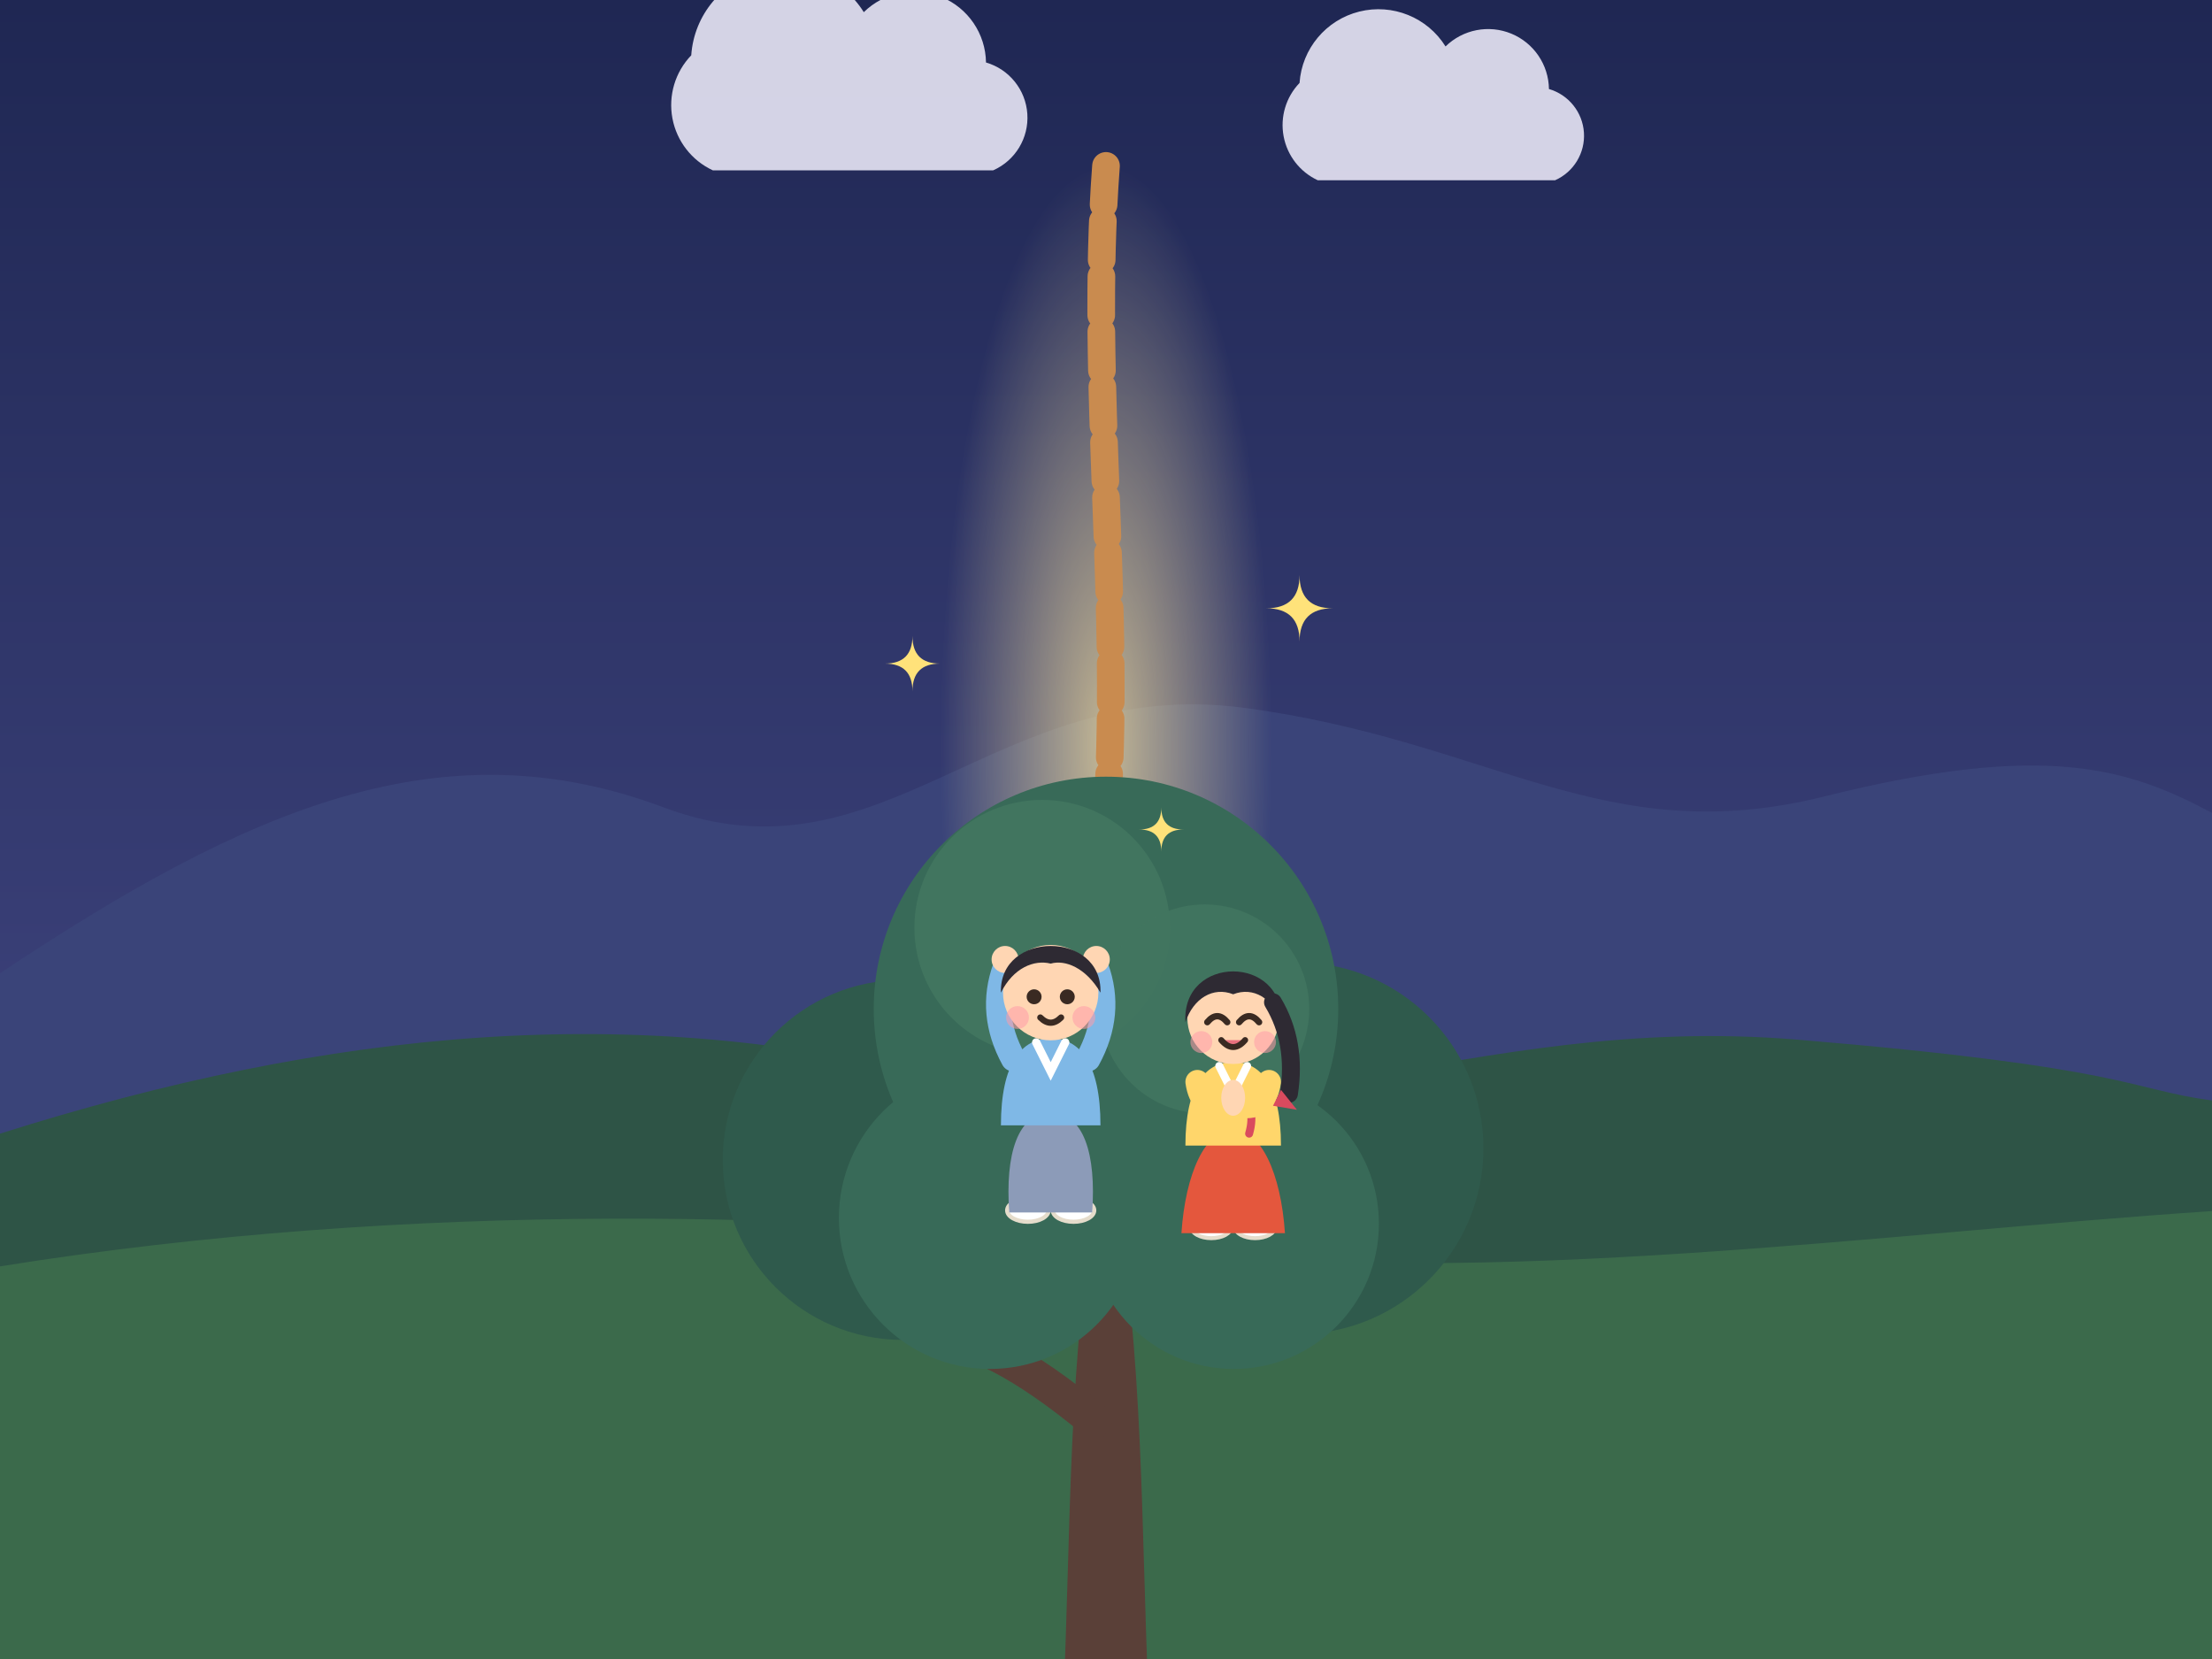
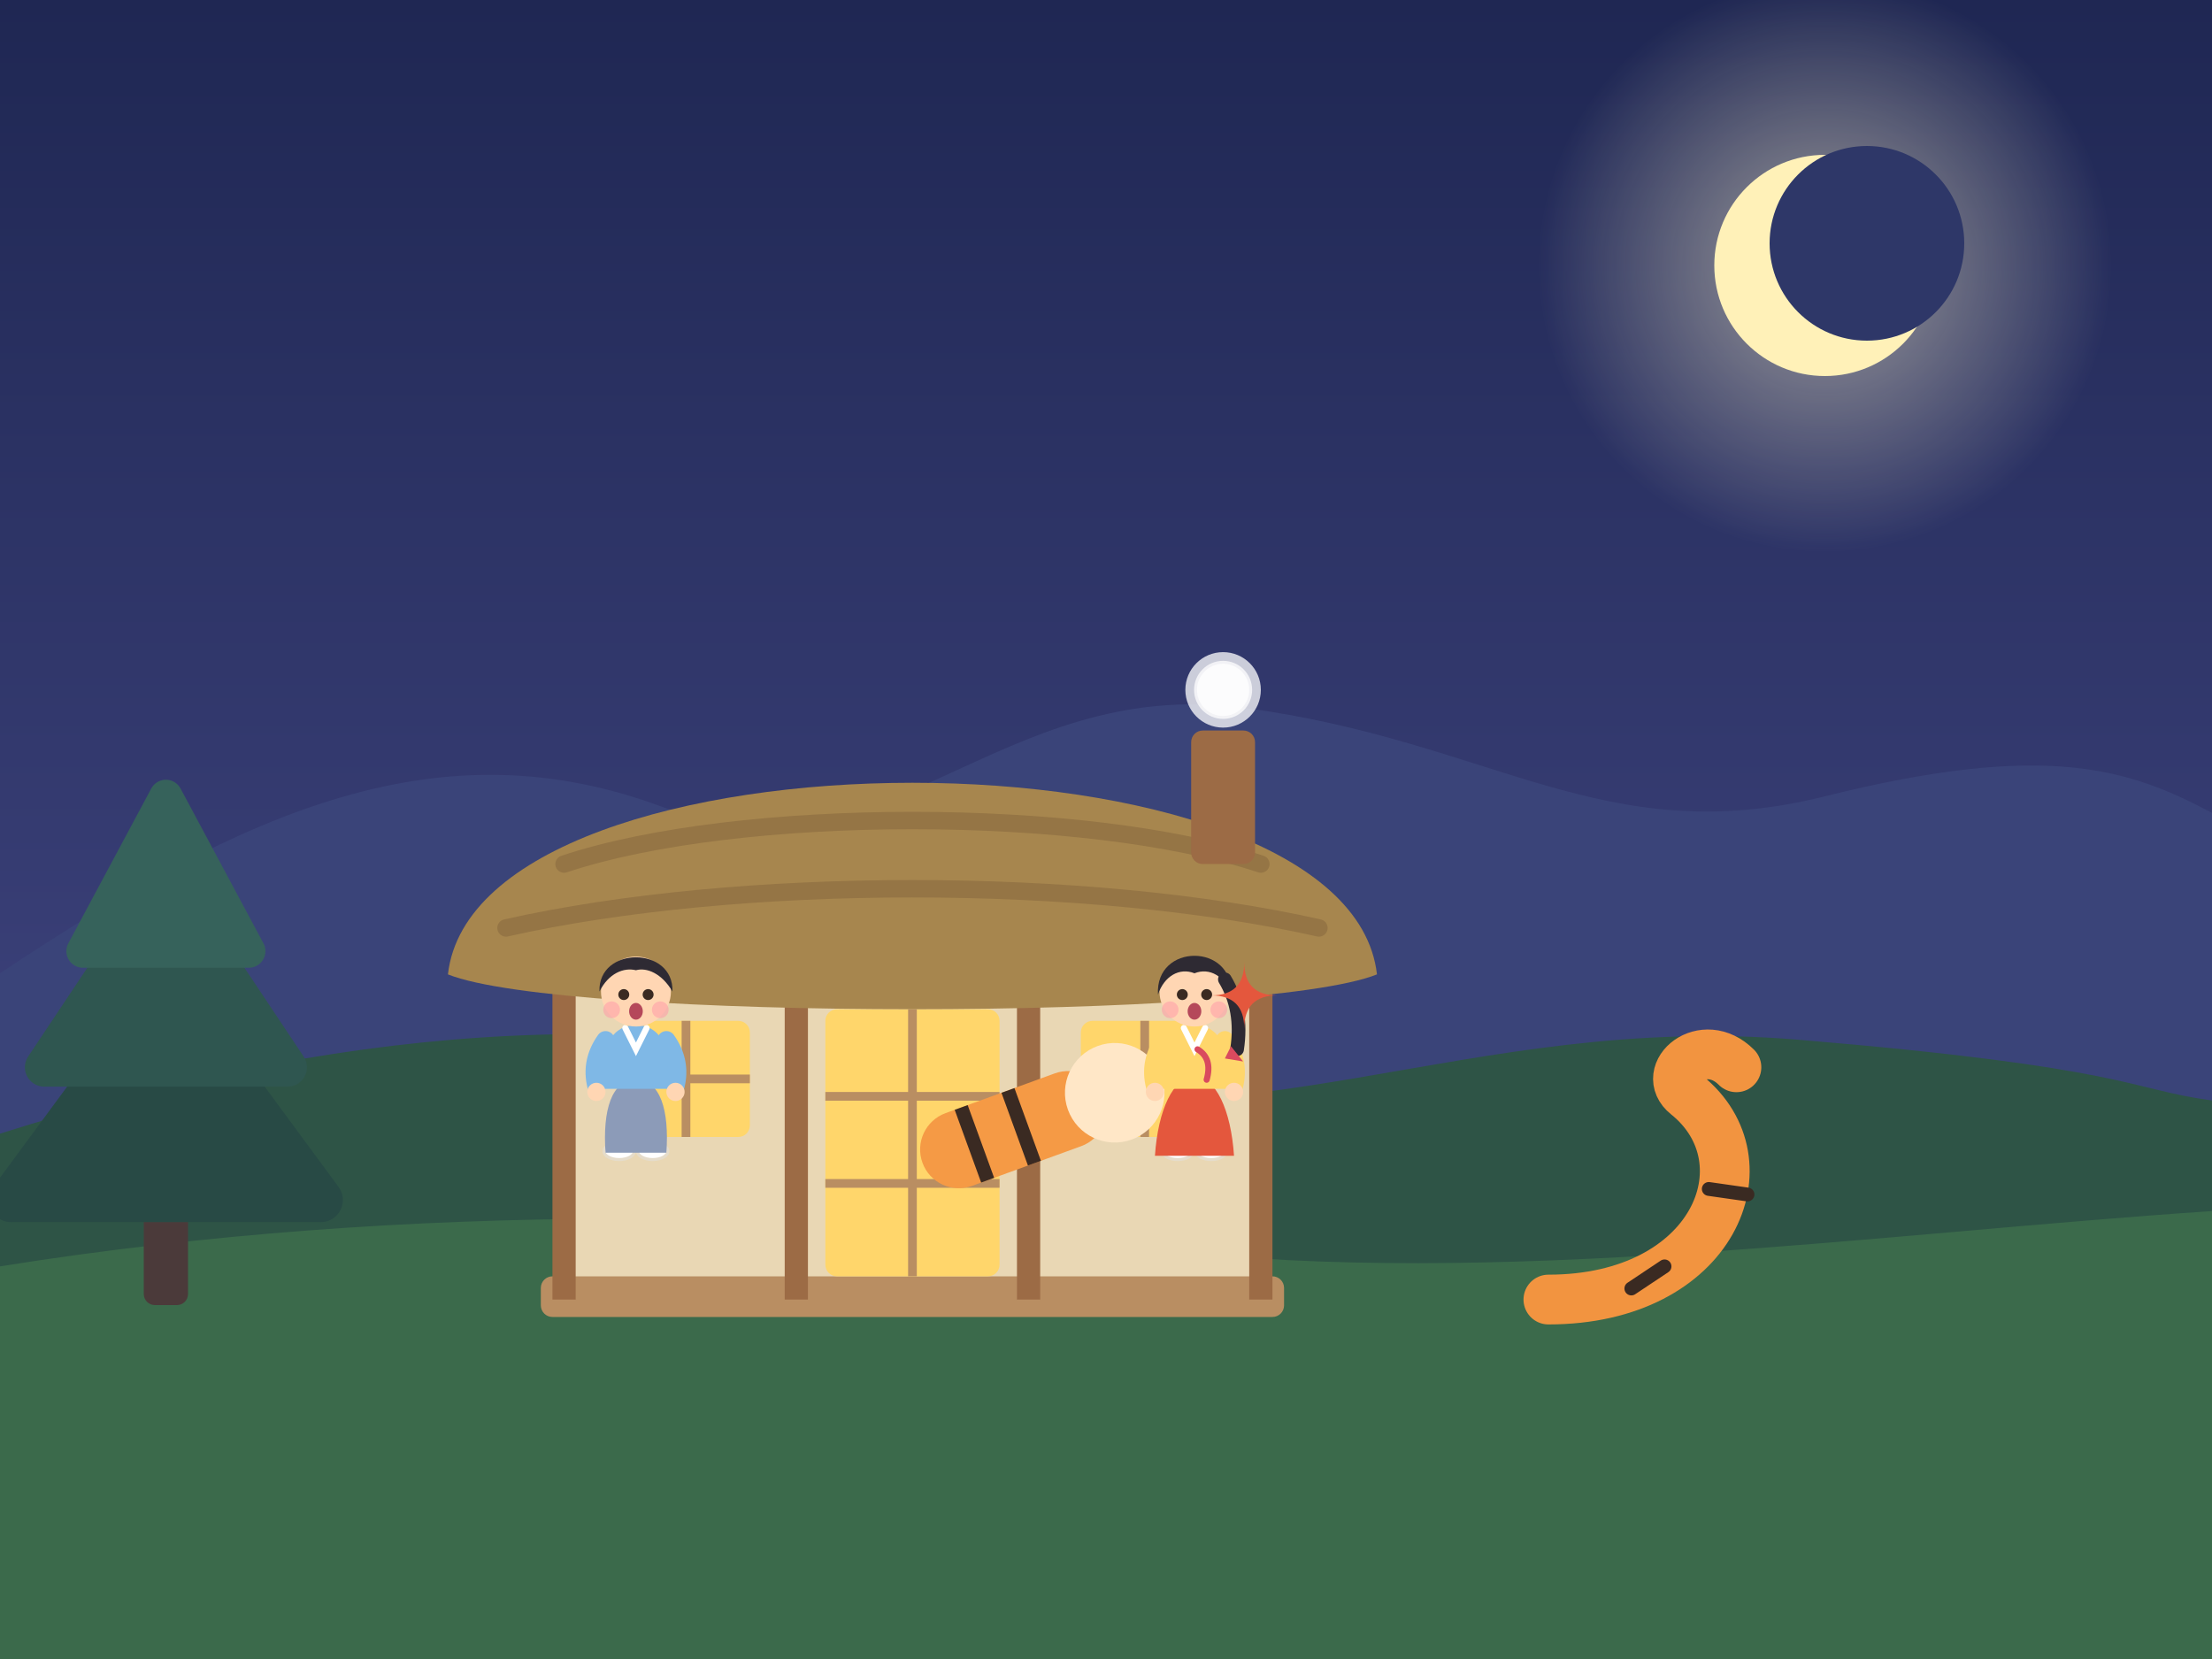
<svg xmlns="http://www.w3.org/2000/svg" viewBox="0 0 800 600">
  <style>
.a{transform-box:fill-box}
.bob{animation:bob 2.6s ease-in-out infinite alternate;transform-box:fill-box}
.bob2{animation:bob 3.2s ease-in-out infinite alternate;animation-delay:-1.1s;transform-box:fill-box}
.breathe{animation:breathe 2.8s ease-in-out infinite alternate;transform-box:fill-box;transform-origin:50% 100%}
.sway{animation:sway 4.5s ease-in-out infinite alternate;transform-box:fill-box;transform-origin:50% 100%}
.drift{animation:drift 11s ease-in-out infinite alternate}
.drift2{animation:drift 14s ease-in-out infinite alternate-reverse}
.wag{animation:wag 1.7s ease-in-out infinite alternate;transform-box:fill-box;transform-origin:0% 100%}
.paw{animation:paw 1.3s ease-in-out infinite alternate;transform-box:fill-box;transform-origin:100% 100%}
.twinkle{animation:twinkle 1.9s ease-in-out infinite alternate;transform-box:fill-box;transform-origin:50% 50%}
.glow{animation:glow 3.2s ease-in-out infinite alternate;transform-box:fill-box;transform-origin:50% 50%}
.float{animation:float 3.4s ease-in-out infinite alternate;transform-box:fill-box}
.rise{animation:rise 3.6s ease-out infinite;transform-box:fill-box}
.smoke{animation:smoke 4.5s ease-out infinite;transform-box:fill-box;transform-origin:50% 100%}
.hop{animation:hop .55s cubic-bezier(.3,0,.5,1) infinite alternate;transform-box:fill-box}
.chop{animation:chop .9s ease-in-out infinite alternate;transform-box:fill-box;transform-origin:85% 90%}
.knock{animation:knock .5s ease-in-out infinite alternate;transform-box:fill-box;transform-origin:100% 100%}
.ear{animation:ear 2.2s ease-in-out infinite alternate;transform-box:fill-box;transform-origin:50% 100%}
.ripple{animation:ripple 2.6s ease-out infinite;transform-box:fill-box;transform-origin:50% 50%}
.dangle{animation:dangle 3s ease-in-out infinite alternate;transform-box:fill-box;transform-origin:50% 0%}
.flutter{animation:flutter 1.6s ease-in-out infinite alternate;transform-box:fill-box}
@keyframes bob{to{transform:translateY(-5px)}}
@keyframes breathe{to{transform:scale(1.015,1.03)}}
@keyframes sway{from{transform:rotate(-1.6deg)}to{transform:rotate(1.6deg)}}
@keyframes drift{from{transform:translateX(-18px)}to{transform:translateX(18px)}}
@keyframes wag{from{transform:rotate(-6deg)}to{transform:rotate(8deg)}}
@keyframes paw{from{transform:rotate(-5deg)}to{transform:rotate(7deg)}}
@keyframes twinkle{from{opacity:.35;transform:scale(.8)}to{opacity:1;transform:scale(1.1)}}
@keyframes glow{from{transform:scale(1)}to{transform:scale(1.05)}}
@keyframes float{from{transform:translateY(4px)}to{transform:translateY(-8px)}}
@keyframes rise{0%{transform:translateY(0);opacity:0}20%{opacity:1}100%{transform:translateY(-40px);opacity:0}}
@keyframes smoke{0%{transform:translateY(0) scale(.6);opacity:0}30%{opacity:.8}100%{transform:translateY(-50px) scale(1.4);opacity:0}}
@keyframes hop{to{transform:translateY(-14px)}}
@keyframes chop{from{transform:rotate(12deg)}to{transform:rotate(-22deg)}}
@keyframes knock{from{transform:rotate(-8deg)}to{transform:rotate(10deg)}}
@keyframes ear{from{transform:rotate(-4deg)}to{transform:rotate(5deg)}}
@keyframes ripple{0%{transform:scale(.4);opacity:.9}100%{transform:scale(1.5);opacity:0}}
@keyframes dangle{from{transform:rotate(-2.5deg)}to{transform:rotate(2.5deg)}}
@keyframes flutter{from{transform:translate(0,0) rotate(-8deg)}to{transform:translate(14px,-12px) rotate(8deg)}}
@media (prefers-reduced-motion:reduce){*{animation:none!important}}
+ 
+ .shiver{animation:shiver .18s linear infinite alternate;transform-box:fill-box}
+ .spin{animation:spin 6s linear infinite;transform-box:fill-box;transform-origin:50% 50%}
+ .fall{animation:fall 3.2s ease-in infinite;transform-box:fill-box}
+ .blow{animation:blow 1.4s ease-out infinite;transform-box:fill-box}
+ .snow{animation:snow 6s linear infinite;transform-box:fill-box}
+ .puff{animation:puff 1.4s ease-in-out infinite alternate;transform-box:fill-box;transform-origin:50% 50%}
+ @keyframes shiver{from{transform:translateX(-1.5px)}to{transform:translateX(1.5px)}}
+ @keyframes spin{to{transform:rotate(360deg)}}
+ @keyframes fall{0%{transform:translateY(-10px) rotate(0)}100%{transform:translateY(30px) rotate(25deg)}}
+ @keyframes blow{0%{transform:translateX(-10px);opacity:0}30%{opacity:1}100%{transform:translateX(40px);opacity:0}}
+ @keyframes snow{0%{transform:translateY(-30px)}100%{transform:translateY(60px)}}
+ @keyframes puff{from{transform:scale(1)}to{transform:scale(1.06)}}
</style>
  <defs>
    <linearGradient id="sky" x1="0" y1="0" x2="0" y2="1">
      <stop offset="0" stop-color="#1F2753" />
      <stop offset="1" stop-color="#4B4F8F" />
    </linearGradient>
    <radialGradient id="glow" cx=".5" cy=".5" r=".5">
      <stop offset="0" stop-color="#FFF3C4" stop-opacity=".95" />
      <stop offset="1" stop-color="#FFF3C4" stop-opacity="0" />
    </radialGradient>
    <radialGradient id="moonglow" cx=".5" cy=".5" r=".5">
      <stop offset="0" stop-color="#FFF6D0" stop-opacity=".55" />
      <stop offset="1" stop-color="#FFF6D0" stop-opacity="0" />
    </radialGradient>
    <radialGradient id="ropeglow" cx=".5" cy=".5" r=".5">
      <stop offset="0" stop-color="#FFE9A0" stop-opacity=".7" />
      <stop offset="1" stop-color="#FFE9A0" stop-opacity="0" />
    </radialGradient>
  </defs>
  <rect width="800" height="600" fill="url(#sky)" />
  <path d="M0 352C90 292 160 262 240 292S360 244 450 256 580 308 660 288 770 278 800 294V600H0Z" fill="#3A4479" />
  <path d="M0 410C120 372 230 362 340 390S530 366 650 376 770 394 800 398V600H0Z" fill="#2E5446" />
  <path d="M0 458C150 434 300 438 420 452S680 446 800 438V600H0Z" fill="#3B6A4B" />
+   <g transform="translate(660 96) scale(1 1)">
+     <circle r="104.0" fill="url(#moonglow)" />
+     <g class="glow">
+       <circle r="40" fill="#FFF1B8" />
+       <circle cx="15.2" cy="-8.0" r="35.2" fill="#2E3768" />
+     </g>
+   </g>
  <g transform="translate(80 70) scale(1 1)">
    <g class="twinkle" style="animation-delay:0.0s">
      <path d="M0-7L2.1-2.1L70L2.1 2.1L0 7L-2.1 2.1L-70L-2.1-2.1Z" fill="#FFF3C4" />
    </g>
  </g>
-   <g transform="translate(200 140) scale(1 1)">
+   <g transform="translate(200 130) scale(1 1)">
    <g class="twinkle" style="animation-delay:-0.6s">
      <path d="M0-5L1.5-1.5L50L1.5 1.5L0 5L-1.5 1.5L-50L-1.5-1.5Z" fill="#FFF3C4" />
    </g>
  </g>
-   <g transform="translate(620 60) scale(1 1)">
+   <g transform="translate(330 60) scale(1 1)">
    <g class="twinkle" style="animation-delay:-1.2s">
      <path d="M0-6L1.8-1.8L60L1.8 1.8L0 6L-1.8 1.8L-60L-1.8-1.8Z" fill="#FFF3C4" />
    </g>
  </g>
-   <g transform="translate(720 140) scale(1 1)">
+   <g transform="translate(470 110) scale(1 1)">
    <g class="twinkle" style="animation-delay:-1.8s">
+       <path d="M0-5L1.5-1.5L50L1.5 1.5L0 5L-1.5 1.5L-50L-1.5-1.5Z" fill="#FFF3C4" />
+     </g>
+   </g>
+   <g transform="translate(560 60) scale(1 1)">
+     <g class="twinkle" style="animation-delay:-2.4s">
      <path d="M0-6L1.8-1.8L60L1.8 1.8L0 6L-1.8 1.8L-60L-1.8-1.8Z" fill="#FFF3C4" />
    </g>
  </g>
-   <g transform="translate(520 170) scale(1 1)">
-     <g class="twinkle" style="animation-delay:-2.4s">
-       <path d="M0-5L1.5-1.5L50L1.5 1.5L0 5L-1.5 1.5L-50L-1.5-1.5Z" fill="#FFF3C4" />
-     </g>
-   </g>
-   <g class="drift">
-     <g transform="translate(250 20) scale(1.3 1.3)">
-       <path d="M0 0a26 26 0 0 1 48-12a20 20 0 0 1 34 14a16 16 0 0 1 2 30H6a20 20 0 0 1-6-32z" fill="#E8E6F5" opacity=".9" />
-     </g>
-   </g>
-   <g class="drift" style="animation-delay:-6s">
-     <g transform="translate(470 30) scale(1.1 1.1)">
-       <path d="M0 0a26 26 0 0 1 48-12a20 20 0 0 1 34 14a16 16 0 0 1 2 30H6a20 20 0 0 1-6-32z" fill="#E8E6F5" opacity=".9" />
-     </g>
-   </g>
-   <g transform="translate(400 60) scale(1 1)">
-     <rect x="-60" y="0" width="120" height="420" fill="url(#ropeglow)" />
-     <g class="dangle">
-       <path d="M0 0C-6 80 6 160 0 240C-4 300 4 340 0 380" stroke="#C98B4F" stroke-width="10" fill="none" stroke-linecap="round" stroke-dasharray="14 6" />
-     </g>
-   </g>
-   <g transform="translate(400 640) scale(1.05 1.05)">
-     <g class="sway">
-       <path d="M-16 0C-12-60-14-120-6-180H6C14-120 12-60 16 0Z" fill="#5A4038" />
-       <path d="M-4-120Q-40-150-62-150" stroke="#5A4038" stroke-width="12" stroke-linecap="round" fill="none" />
-       <circle cx="-70" cy="-210" r="62" fill="#2F5A4C" />
-       <circle cx="66" cy="-214" r="64" fill="#2F5A4C" />
-       <circle cx="0" cy="-262" r="80" fill="#386A58" />
-       <circle cx="-40" cy="-190" r="52" fill="#386A58" />
-       <circle cx="44" cy="-188" r="50" fill="#386A58" />
-       <circle cx="-22" cy="-290" r="44" fill="#41755F" />
-       <circle cx="34" cy="-262" r="36" fill="#41755F" opacity=".9" />
-     </g>
-   </g>
-   <g transform="translate(380 440) scale(0.75 0.75)">
+   <g transform="translate(760 180) scale(1 1)">
+     <g class="twinkle" style="animation-delay:-3.0s">
+       <path d="M0-6L1.8-1.8L60L1.8 1.8L0 6L-1.8 1.8L-60L-1.8-1.8Z" fill="#FFF3C4" />
+     </g>
+   </g>
+   <g transform="translate(60 470) scale(1 1)">
+     <rect x="-8" y="-42" width="16" height="44" rx="4" fill="#4B3A3A" />
+     <path d="M-56-36L0-112L56-36Z" fill="#284A45" stroke="#284A45" stroke-width="16" stroke-linejoin="round" />
+     <path d="M-44-84L0-150L44-84Z" fill="#2F5650" stroke="#2F5650" stroke-width="14" stroke-linejoin="round" />
+     <path d="M-30-126L0-182L30-126Z" fill="#36625B" stroke="#36625B" stroke-width="12" stroke-linejoin="round" />
+   </g>
+   <g transform="translate(330 470) scale(1.05 1.05)">
+     <rect x="-120" y="-120" width="240" height="120" rx="8" fill="#E9D7B4" />
+     <rect x="-128" y="-8" width="256" height="14" rx="4" fill="#B98E62" />
+     <path d="M-120-120V0M120-120V0M-40-120V0M40-120V0" stroke="#9C6B45" stroke-width="8" />
+     <rect x="-30" y="-100" width="60" height="92" rx="4" fill="#FFD66B" />
+     <path d="M0-100v92M-30-70h60M-30-40h60" stroke="#B98E62" stroke-width="3" />
+     <rect x="-100" y="-96" width="44" height="40" rx="4" fill="#FFD66B" />
+     <path d="M-78-96v40M-100-76h44" stroke="#B98E62" stroke-width="3" />
+     <rect x="58" y="-96" width="44" height="40" rx="4" fill="#FFD66B" />
+     <path d="M80-96v40M58-76h44" stroke="#B98E62" stroke-width="3" />
+     <path d="M-160-112C-150-200 150-200 160-112C120-96-120-96-160-112Z" fill="#A7864E" />
+     <path d="M-120-150C-60-170 60-170 120-150M-140-128C-60-146 60-146 140-128" stroke="#957545" stroke-width="6" fill="none" stroke-linecap="round" />
+     <rect x="96" y="-196" width="22" height="46" rx="4" fill="#9C6B45" />
+     <g class="smoke" style="animation-delay:0s">
+       <circle cx="107" cy="-210" r="10" fill="#FFFFFF" opacity=".75" />
+     </g>
+     <g class="smoke" style="animation-delay:-1.5s">
+       <circle cx="107" cy="-210" r="13" fill="#FFFFFF" opacity=".75" />
+     </g>
+     <g class="smoke" style="animation-delay:-3s">
+       <circle cx="107" cy="-210" r="9" fill="#FFFFFF" opacity=".75" />
+     </g>
+   </g>
+   <g class="paw">
+     <g transform="translate(390 400) rotate(-20)">
+       <rect x="-60" y="-14" width="70" height="28" rx="14" fill="#F59A45" />
+       <path d="M-40-14v28M-22-14v28" stroke="#3A2A22" stroke-width="5" />
+       <circle cx="14" r="18" fill="#FFE7C7" />
+     </g>
+   </g>
+   <g class="wag">
+     <path d="M560 470C620 470 640 420 610 396C600 388 616 374 628 386" stroke="#F29440" stroke-width="18" fill="none" stroke-linecap="round" />
+     <path d="M590 466l12-8M618 430l14 2" stroke="#3A2A22" stroke-width="5" stroke-linecap="round" />
+   </g>
+   <g transform="translate(230 418) scale(0.55 0.55)">
    <g class="bob" style="animation-delay:-0.8s">
      <ellipse cx="-11" cy="-3" rx="10" ry="5.5" fill="#FFFFFF" stroke="#E5DCCB" stroke-width="2" />
      <ellipse cx="11" cy="-3" rx="10" ry="5.5" fill="#FFFFFF" stroke="#E5DCCB" stroke-width="2" />
      <path d="M-20-2C-22-30-16-50 0-50C16-50 22-30 20-2Z" fill="#8C9BB8" />
      <path d="M-24-44C-24-74-14-86 0-86S24-74 24-44Z" fill="#7FB8E6" />
      <path d="M-7-84L0-70L7-84" stroke="#FFFFFF" stroke-width="4" fill="none" stroke-linecap="round" />
-       <path d="M-18-76Q-30-98-22-120" stroke="#7FB8E6" stroke-width="12" fill="none" stroke-linecap="round" />
-       <path d="M18-76Q30-98 22-120" stroke="#7FB8E6" stroke-width="12" fill="none" stroke-linecap="round" />
-       <circle cx="-22" cy="-124" r="6.5" fill="#FFD6B3" />
-       <circle cx="22" cy="-124" r="6.5" fill="#FFD6B3" />
+       <path d="M-20-76Q-30-62-26-46M20-76Q30-62 26-46" stroke="#7FB8E6" stroke-width="12" fill="none" stroke-linecap="round" />
+       <circle cx="-26" cy="-42" r="6" fill="#FFD6B3" />
+       <circle cx="26" cy="-42" r="6" fill="#FFD6B3" />
      <circle cy="-108" r="23" fill="#FFD6B3" />
      <path d="M-24-108C-25-138 25-138 24-108C17-120 7-124 0-122C-8-124-18-120-24-108Z" fill="#2E2A33" />
      <g transform="translate(0 -106) scale(1 1)">
        <circle cx="-8" cy="0" r="3.6" fill="#3A2A22" />
        <circle cx="8" cy="0" r="3.6" fill="#3A2A22" />
-         <path d="M-5 10q5 5 10 0" stroke="#3A2A22" stroke-width="3" fill="none" stroke-linecap="round" />
+         <ellipse cy="11" rx="4.5" ry="5.5" fill="#B5485A" />
        <circle cx="-16" cy="10" r="5.5" fill="#FF9AA8" opacity=".55" />
        <circle cx="16" cy="10" r="5.5" fill="#FF9AA8" opacity=".55" />
      </g>
    </g>
  </g>
-   <g transform="translate(446 446) scale(0.72 0.72)">
+   <g transform="translate(432 418) scale(0.55 0.55)">
    <g class="bob" style="animation-delay:0s">
      <ellipse cx="-11" cy="-3" rx="10" ry="5.5" fill="#FFFFFF" stroke="#E5DCCB" stroke-width="2" />
      <ellipse cx="11" cy="-3" rx="10" ry="5.5" fill="#FFFFFF" stroke="#E5DCCB" stroke-width="2" />
      <path d="M-26 0C-24-30-14-52 0-52C14-52 24-30 26 0Z" fill="#E4573D" />
      <path d="M-24-44C-24-74-14-86 0-86S24-74 24-44Z" fill="#FFD66B" />
      <path d="M-7-84L0-70L7-84" stroke="#FFFFFF" stroke-width="4" fill="none" stroke-linecap="round" />
      <path d="M2-70q10 6 6 20" stroke="#D94A5E" stroke-width="4" fill="none" stroke-linecap="round" />
-       <path d="M-18-76Q-16-62-4-64M18-76Q16-62 4-64" stroke="#FFD66B" stroke-width="12" fill="none" stroke-linecap="round" />
-       <ellipse cy="-68" rx="6" ry="9" fill="#FFD6B3" />
+       <path d="M-20-76Q-30-62-26-46M20-76Q30-62 26-46" stroke="#FFD66B" stroke-width="12" fill="none" stroke-linecap="round" />
+       <circle cx="-26" cy="-42" r="6" fill="#FFD6B3" />
+       <circle cx="26" cy="-42" r="6" fill="#FFD6B3" />
      <circle cy="-108" r="23" fill="#FFD6B3" />
      <path d="M-24-106C-26-140 26-140 24-106C20-118 10-124 0-120C-10-124-20-118-24-106Z" fill="#2E2A33" />
      <path d="M20-116q12 20 8 46" stroke="#2E2A33" stroke-width="9" fill="none" stroke-linecap="round" />
      <path d="M24-72l8 10l-12-2z" fill="#D94A5E" />
      <g transform="translate(0 -106) scale(1 1)">
-         <path d="M-13 0q5-6 10 0M3 0q5-6 10 0" stroke="#3A2A22" stroke-width="3.2" fill="none" stroke-linecap="round" />
-         <path d="M-6 9q6 7 12 0" stroke="#3A2A22" stroke-width="3" fill="#E8707E" stroke-linecap="round" />
+         <circle cx="-8" cy="0" r="3.6" fill="#3A2A22" />
+         <circle cx="8" cy="0" r="3.6" fill="#3A2A22" />
+         <ellipse cy="11" rx="4.5" ry="5.5" fill="#B5485A" />
        <circle cx="-16" cy="10" r="5.5" fill="#FF9AA8" opacity=".55" />
        <circle cx="16" cy="10" r="5.5" fill="#FF9AA8" opacity=".55" />
      </g>
    </g>
  </g>
-   <g transform="translate(330 240) scale(1 1)">
+   <g transform="translate(450 360) scale(1 1)">
    <g class="twinkle" style="animation-delay:0.0s">
-       <path d="M0-10Q0 0 10 0Q0 0 0 10Q0 0-10 0Q0 0 0-10Z" fill="#FFE27A" />
-     </g>
-   </g>
-   <g transform="translate(470 220) scale(1 1)">
-     <g class="twinkle" style="animation-delay:-0.5s">
-       <path d="M0-12Q0 0 12 0Q0 0 0 12Q0 0-12 0Q0 0 0-12Z" fill="#FFE27A" />
-     </g>
-   </g>
-   <g transform="translate(420 300) scale(1 1)">
-     <g class="twinkle" style="animation-delay:-1.0s">
-       <path d="M0-8Q0 0 8 0Q0 0 0 8Q0 0-8 0Q0 0 0-8Z" fill="#FFE27A" />
+       <path d="M0-12Q0 0 12 0Q0 0 0 12Q0 0-12 0Q0 0 0-12Z" fill="#E4573D" />
    </g>
  </g>
</svg>
